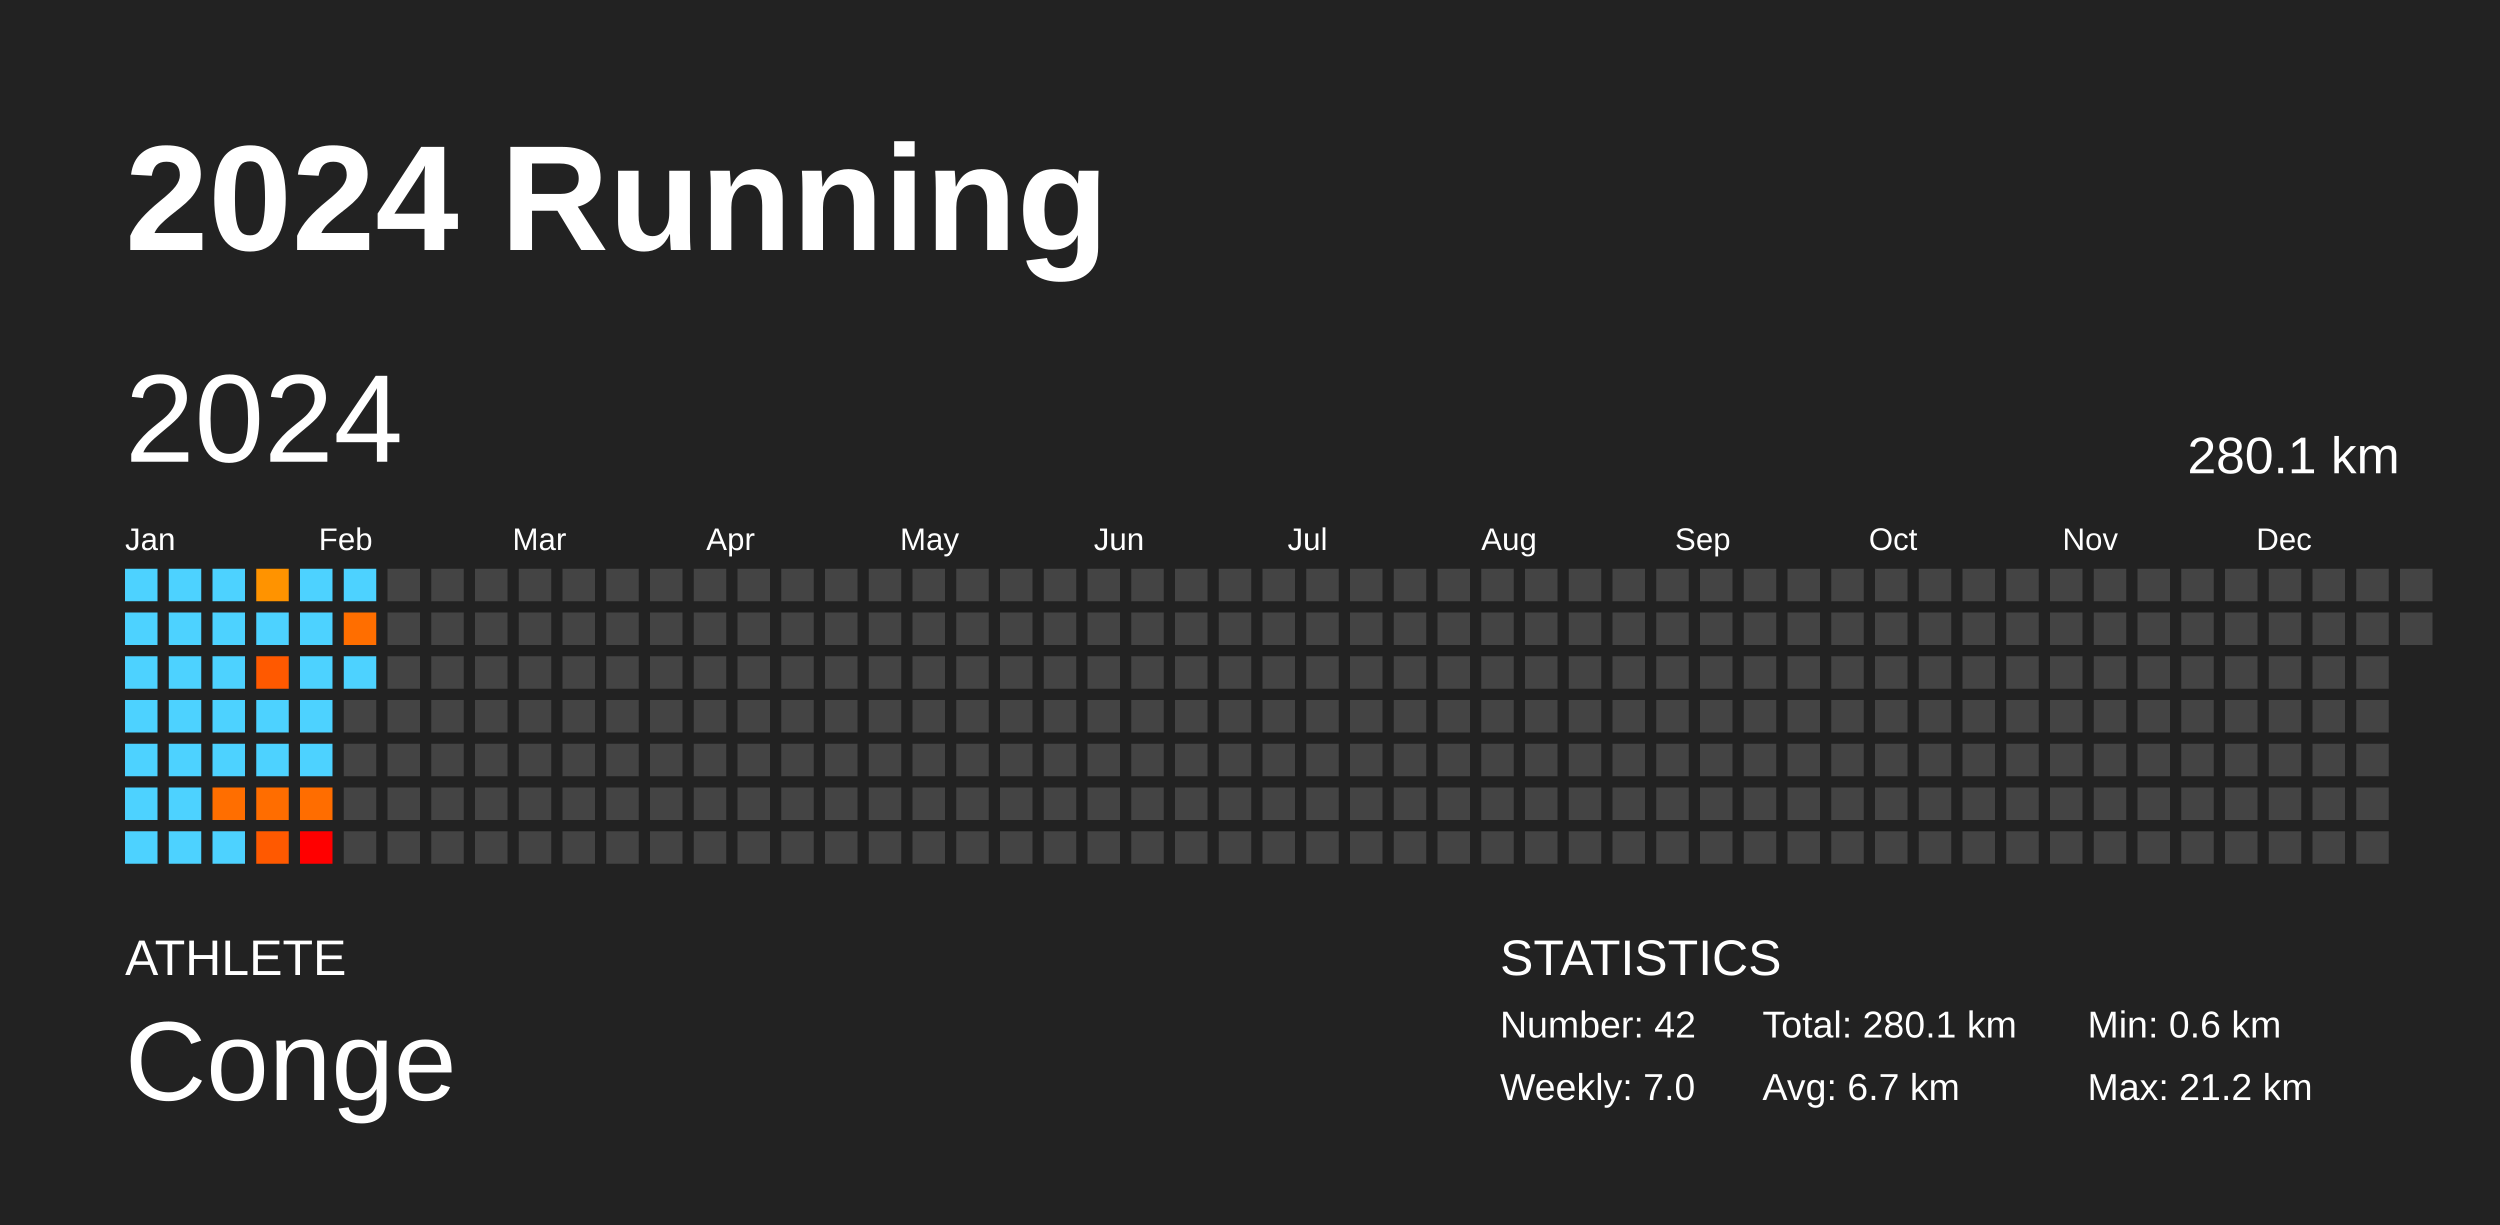
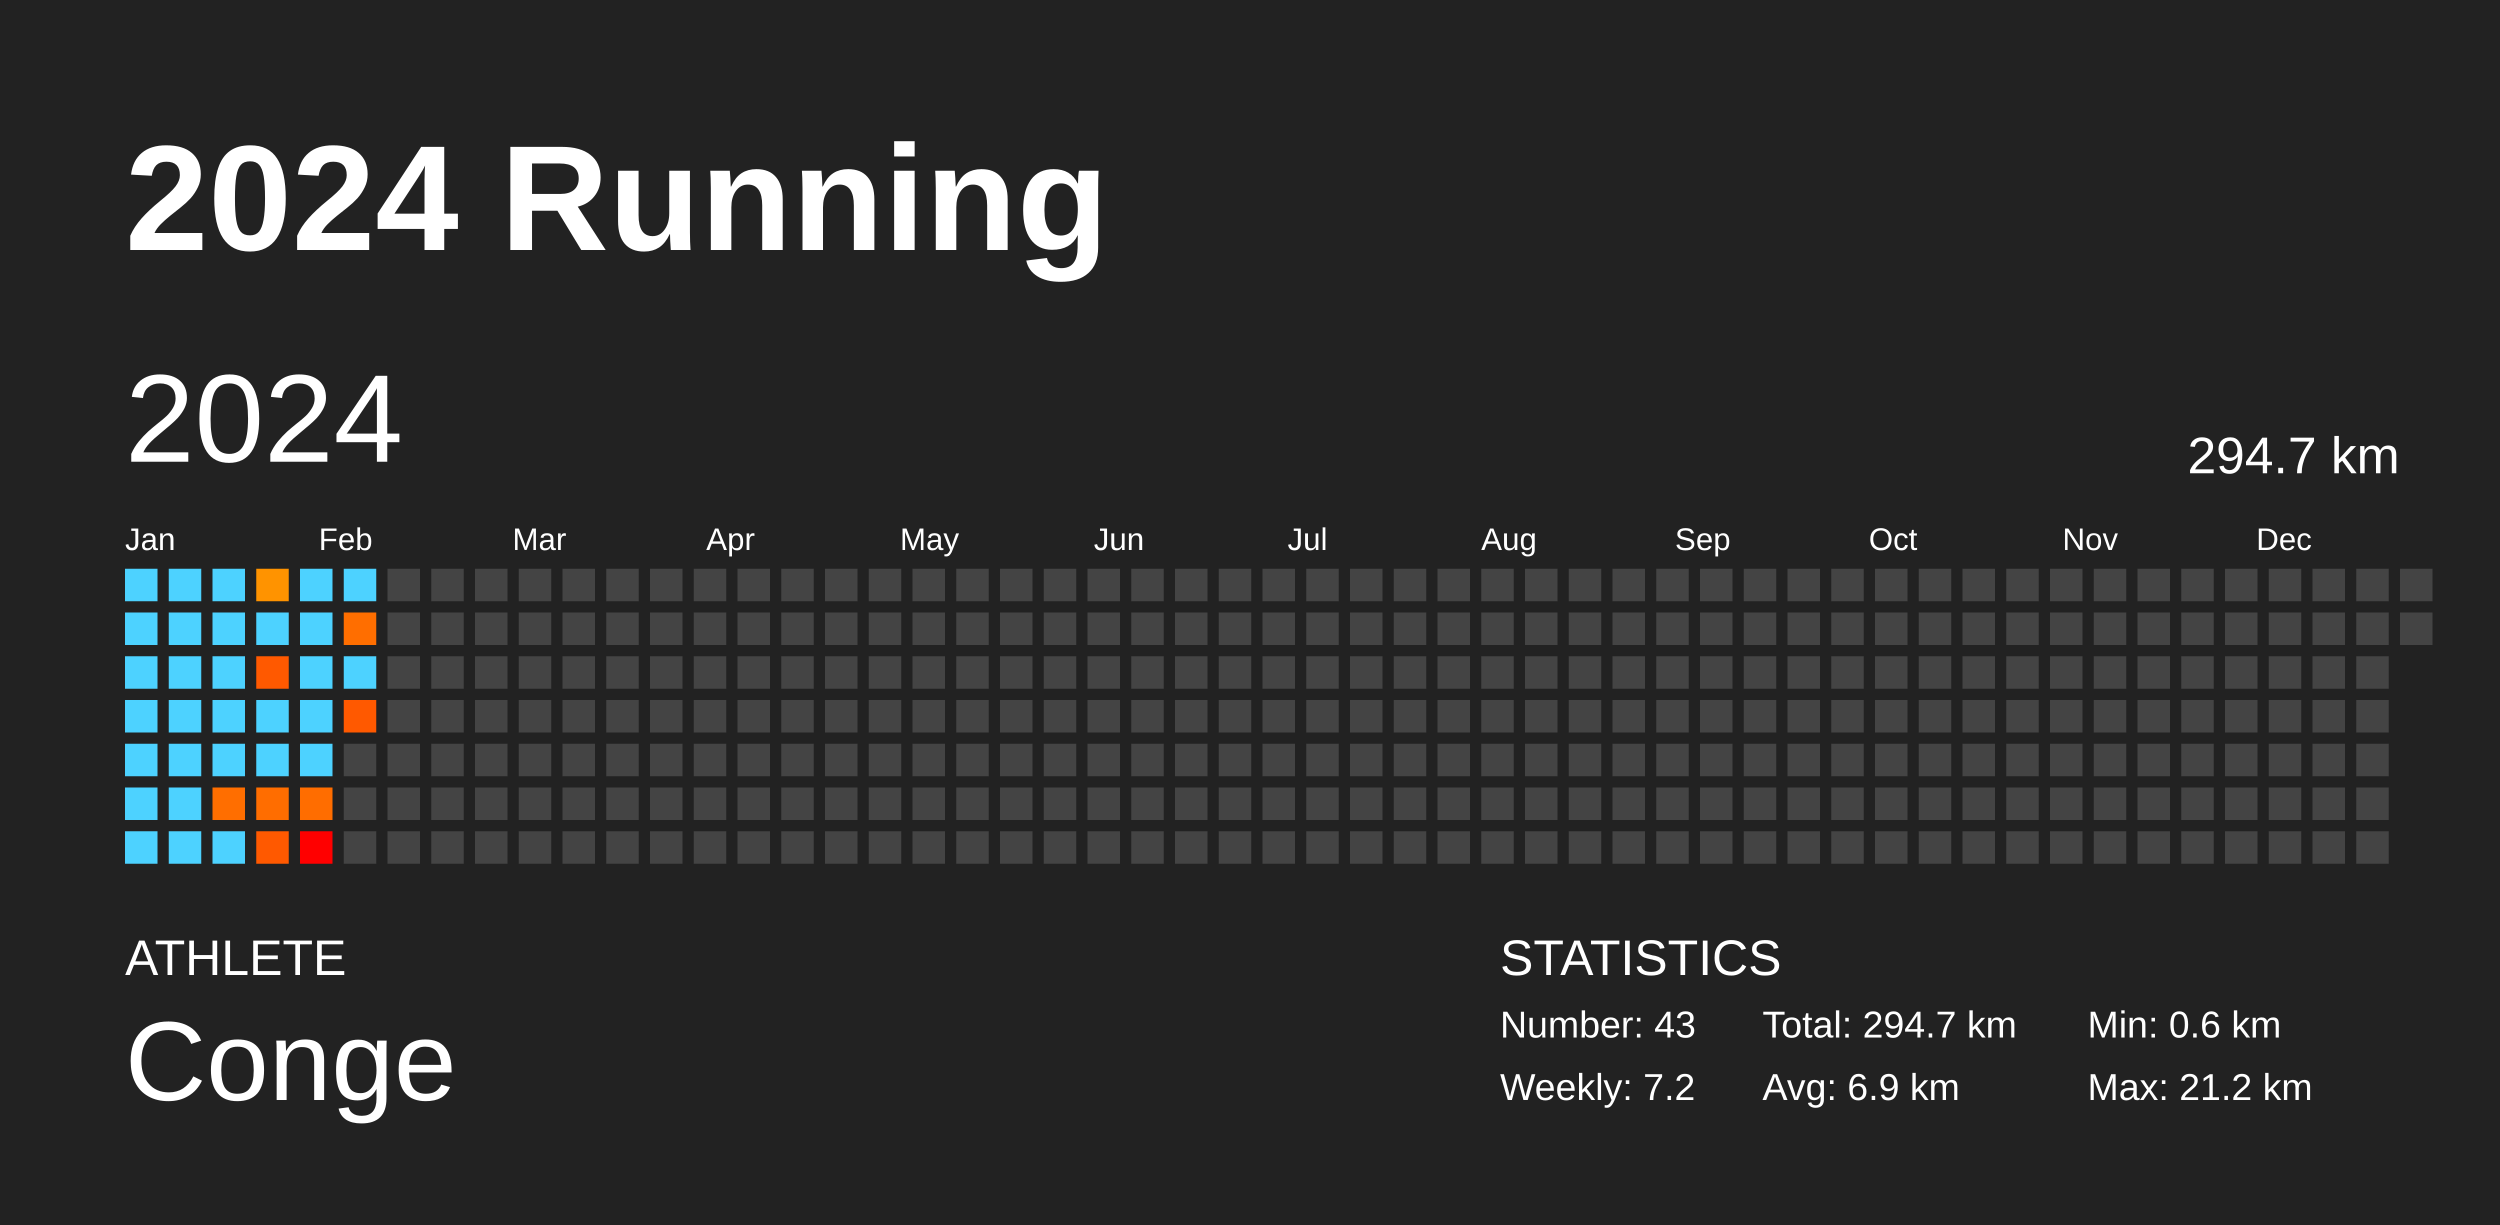
<svg xmlns="http://www.w3.org/2000/svg" baseProfile="full" height="98mm" version="1.1" viewBox="0,0,200,98" width="200mm">
  <defs />
  <rect fill="#222222" height="98" width="200" x="0" y="0" />
  <text fill="#FFFFFF" style="font-size:12px; font-family:Arial; font-weight:bold;" x="10" y="20">2024 Running</text>
  <text fill="#FFFFFF" style="font-size:4px; font-family:Arial" x="10" y="78">ATHLETE</text>
  <text fill="#FFFFFF" style="font-size:9px; font-family:Arial" x="10" y="88">Conge</text>
  <text fill="#FFFFFF" style="font-size:4px; font-family:Arial" x="120" y="78">STATISTICS</text>
-   <text fill="#FFFFFF" style="font-size:3px; font-family:Arial" x="120" y="83">Number: 42</text>
-   <text fill="#FFFFFF" style="font-size:3px; font-family:Arial" x="120" y="88">Weekly: 7.0</text>
-   <text fill="#FFFFFF" style="font-size:3px; font-family:Arial" x="141" y="83">Total: 280.1 km</text>
-   <text fill="#FFFFFF" style="font-size:3px; font-family:Arial" x="141" y="88">Avg: 6.7 km</text>
+   <text fill="#FFFFFF" style="font-size:3px; font-family:Arial" x="120" y="83">Number: 43</text>
+   <text fill="#FFFFFF" style="font-size:3px; font-family:Arial" x="120" y="88">Weekly: 7.2</text>
+   <text fill="#FFFFFF" style="font-size:3px; font-family:Arial" x="141" y="83">Total: 294.7 km</text>
+   <text fill="#FFFFFF" style="font-size:3px; font-family:Arial" x="141" y="88">Avg: 6.9 km</text>
  <text fill="#FFFFFF" style="font-size:3px; font-family:Arial" x="167" y="83">Min: 0.6 km</text>
  <text fill="#FFFFFF" style="font-size:3px; font-family:Arial" x="167" y="88">Max: 21.2 km</text>
  <text dominant-baseline="hanging" fill="#FFFFFF" style="font-size:10.0px; font-family:Arial;" x="10" y="30">2024</text>
-   <text dominant-baseline="hanging" fill="#FFFFFF" style="font-size:4.125px; font-family:Arial;" x="175" y="35">280.1 km</text>
+   <text dominant-baseline="hanging" fill="#FFFFFF" style="font-size:4.125px; font-family:Arial;" x="175" y="35">294.7 km</text>
  <text fill="#FFFFFF" style="font-size:2.5px; font-family:Arial" x="10.0" y="44">Jan</text>
  <text fill="#FFFFFF" style="font-size:2.5px; font-family:Arial" x="25.5" y="44">Feb</text>
  <text fill="#FFFFFF" style="font-size:2.5px; font-family:Arial" x="41.0" y="44">Mar</text>
  <text fill="#FFFFFF" style="font-size:2.5px; font-family:Arial" x="56.5" y="44">Apr</text>
  <text fill="#FFFFFF" style="font-size:2.5px; font-family:Arial" x="72.0" y="44">May</text>
  <text fill="#FFFFFF" style="font-size:2.5px; font-family:Arial" x="87.5" y="44">Jun</text>
  <text fill="#FFFFFF" style="font-size:2.5px; font-family:Arial" x="103.0" y="44">Jul</text>
  <text fill="#FFFFFF" style="font-size:2.5px; font-family:Arial" x="118.5" y="44">Aug</text>
  <text fill="#FFFFFF" style="font-size:2.5px; font-family:Arial" x="134.0" y="44">Sep</text>
  <text fill="#FFFFFF" style="font-size:2.5px; font-family:Arial" x="149.5" y="44">Oct</text>
  <text fill="#FFFFFF" style="font-size:2.5px; font-family:Arial" x="165.0" y="44">Nov</text>
  <text fill="#FFFFFF" style="font-size:2.5px; font-family:Arial" x="180.5" y="44">Dec</text>
  <rect fill="#4dd2ff" height="2.6" width="2.6" x="10.0" y="45.5" />
  <rect fill="#4dd2ff" height="2.6" width="2.6" x="10.0" y="49.0" />
  <rect fill="#4dd2ff" height="2.6" width="2.6" x="10.0" y="52.5" />
  <rect fill="#4dd2ff" height="2.6" width="2.6" x="10.0" y="56.0" />
  <rect fill="#4dd2ff" height="2.6" width="2.6" x="10.0" y="59.5" />
  <rect fill="#4dd2ff" height="2.6" width="2.6" x="10.0" y="63.0" />
  <rect fill="#4dd2ff" height="2.6" width="2.6" x="10.0" y="66.5" />
  <rect fill="#4dd2ff" height="2.6" width="2.6" x="13.5" y="45.5" />
  <rect fill="#4dd2ff" height="2.6" width="2.6" x="13.5" y="49.0" />
  <rect fill="#4dd2ff" height="2.6" width="2.6" x="13.5" y="52.5" />
  <rect fill="#4dd2ff" height="2.6" width="2.6" x="13.5" y="56.0" />
  <rect fill="#4dd2ff" height="2.6" width="2.6" x="13.5" y="59.5" />
  <rect fill="#4dd2ff" height="2.6" width="2.6" x="13.5" y="63.0" />
  <rect fill="#4dd2ff" height="2.6" width="2.6" x="13.5" y="66.5" />
  <rect fill="#4dd2ff" height="2.6" width="2.6" x="17.0" y="45.5" />
  <rect fill="#4dd2ff" height="2.6" width="2.6" x="17.0" y="49.0" />
  <rect fill="#4dd2ff" height="2.6" width="2.6" x="17.0" y="52.5" />
  <rect fill="#4dd2ff" height="2.6" width="2.6" x="17.0" y="56.0" />
  <rect fill="#4dd2ff" height="2.6" width="2.6" x="17.0" y="59.5" />
  <rect fill="#ff6e00" height="2.6" width="2.6" x="17.0" y="63.0" />
  <rect fill="#4dd2ff" height="2.6" width="2.6" x="17.0" y="66.5" />
  <rect fill="#ff9300" height="2.6" width="2.6" x="20.5" y="45.5" />
  <rect fill="#4dd2ff" height="2.6" width="2.6" x="20.5" y="49.0" />
  <rect fill="#ff5900" height="2.6" width="2.6" x="20.5" y="52.5" />
  <rect fill="#4dd2ff" height="2.6" width="2.6" x="20.5" y="56.0" />
  <rect fill="#4dd2ff" height="2.6" width="2.6" x="20.5" y="59.5" />
  <rect fill="#ff6d00" height="2.6" width="2.6" x="20.5" y="63.0" />
  <rect fill="#ff5900" height="2.6" width="2.6" x="20.5" y="66.5" />
  <rect fill="#4dd2ff" height="2.6" width="2.6" x="24.0" y="45.5" />
  <rect fill="#4dd2ff" height="2.6" width="2.6" x="24.0" y="49.0" />
  <rect fill="#4dd2ff" height="2.6" width="2.6" x="24.0" y="52.5" />
  <rect fill="#4dd2ff" height="2.6" width="2.6" x="24.0" y="56.0" />
  <rect fill="#4dd2ff" height="2.6" width="2.6" x="24.0" y="59.5" />
  <rect fill="#ff6d00" height="2.6" width="2.6" x="24.0" y="63.0" />
  <rect fill="red" height="2.6" width="2.6" x="24.0" y="66.5" />
  <rect fill="#4dd2ff" height="2.6" width="2.6" x="27.5" y="45.5" />
  <rect fill="#ff6e00" height="2.6" width="2.6" x="27.5" y="49.0" />
  <rect fill="#4dd2ff" height="2.6" width="2.6" x="27.5" y="52.5" />
-   <rect fill="#444444" height="2.6" width="2.6" x="27.5" y="56.0" />
+   <rect fill="#ff5900" height="2.6" width="2.6" x="27.5" y="56.0" />
  <rect fill="#444444" height="2.6" width="2.6" x="27.5" y="59.5" />
  <rect fill="#444444" height="2.6" width="2.6" x="27.5" y="63.0" />
  <rect fill="#444444" height="2.6" width="2.6" x="27.5" y="66.5" />
  <rect fill="#444444" height="2.6" width="2.6" x="31.0" y="45.5" />
  <rect fill="#444444" height="2.6" width="2.6" x="31.0" y="49.0" />
  <rect fill="#444444" height="2.6" width="2.6" x="31.0" y="52.5" />
  <rect fill="#444444" height="2.6" width="2.6" x="31.0" y="56.0" />
  <rect fill="#444444" height="2.6" width="2.6" x="31.0" y="59.5" />
  <rect fill="#444444" height="2.6" width="2.6" x="31.0" y="63.0" />
  <rect fill="#444444" height="2.6" width="2.6" x="31.0" y="66.5" />
  <rect fill="#444444" height="2.6" width="2.6" x="34.5" y="45.5" />
  <rect fill="#444444" height="2.6" width="2.6" x="34.5" y="49.0" />
  <rect fill="#444444" height="2.6" width="2.6" x="34.5" y="52.5" />
  <rect fill="#444444" height="2.6" width="2.6" x="34.5" y="56.0" />
  <rect fill="#444444" height="2.6" width="2.6" x="34.5" y="59.5" />
  <rect fill="#444444" height="2.6" width="2.6" x="34.5" y="63.0" />
  <rect fill="#444444" height="2.6" width="2.6" x="34.5" y="66.5" />
  <rect fill="#444444" height="2.6" width="2.6" x="38.0" y="45.5" />
  <rect fill="#444444" height="2.6" width="2.6" x="38.0" y="49.0" />
  <rect fill="#444444" height="2.6" width="2.6" x="38.0" y="52.5" />
  <rect fill="#444444" height="2.6" width="2.6" x="38.0" y="56.0" />
  <rect fill="#444444" height="2.6" width="2.6" x="38.0" y="59.5" />
  <rect fill="#444444" height="2.6" width="2.6" x="38.0" y="63.0" />
  <rect fill="#444444" height="2.6" width="2.6" x="38.0" y="66.5" />
  <rect fill="#444444" height="2.6" width="2.6" x="41.5" y="45.5" />
  <rect fill="#444444" height="2.6" width="2.6" x="41.5" y="49.0" />
  <rect fill="#444444" height="2.6" width="2.6" x="41.5" y="52.5" />
  <rect fill="#444444" height="2.6" width="2.6" x="41.5" y="56.0" />
  <rect fill="#444444" height="2.6" width="2.6" x="41.5" y="59.5" />
  <rect fill="#444444" height="2.6" width="2.6" x="41.5" y="63.0" />
  <rect fill="#444444" height="2.6" width="2.6" x="41.5" y="66.5" />
  <rect fill="#444444" height="2.6" width="2.6" x="45.0" y="45.5" />
  <rect fill="#444444" height="2.6" width="2.6" x="45.0" y="49.0" />
  <rect fill="#444444" height="2.6" width="2.6" x="45.0" y="52.5" />
  <rect fill="#444444" height="2.6" width="2.6" x="45.0" y="56.0" />
  <rect fill="#444444" height="2.6" width="2.6" x="45.0" y="59.5" />
  <rect fill="#444444" height="2.6" width="2.6" x="45.0" y="63.0" />
  <rect fill="#444444" height="2.6" width="2.6" x="45.0" y="66.5" />
  <rect fill="#444444" height="2.6" width="2.6" x="48.5" y="45.5" />
  <rect fill="#444444" height="2.6" width="2.6" x="48.5" y="49.0" />
  <rect fill="#444444" height="2.6" width="2.6" x="48.5" y="52.5" />
  <rect fill="#444444" height="2.6" width="2.6" x="48.5" y="56.0" />
  <rect fill="#444444" height="2.6" width="2.6" x="48.5" y="59.5" />
  <rect fill="#444444" height="2.6" width="2.6" x="48.5" y="63.0" />
  <rect fill="#444444" height="2.6" width="2.6" x="48.5" y="66.5" />
  <rect fill="#444444" height="2.6" width="2.6" x="52.0" y="45.5" />
  <rect fill="#444444" height="2.6" width="2.6" x="52.0" y="49.0" />
  <rect fill="#444444" height="2.6" width="2.6" x="52.0" y="52.5" />
  <rect fill="#444444" height="2.6" width="2.6" x="52.0" y="56.0" />
  <rect fill="#444444" height="2.6" width="2.6" x="52.0" y="59.5" />
  <rect fill="#444444" height="2.6" width="2.6" x="52.0" y="63.0" />
  <rect fill="#444444" height="2.6" width="2.6" x="52.0" y="66.5" />
  <rect fill="#444444" height="2.6" width="2.6" x="55.5" y="45.5" />
  <rect fill="#444444" height="2.6" width="2.6" x="55.5" y="49.0" />
  <rect fill="#444444" height="2.6" width="2.6" x="55.5" y="52.5" />
  <rect fill="#444444" height="2.6" width="2.6" x="55.5" y="56.0" />
  <rect fill="#444444" height="2.6" width="2.6" x="55.5" y="59.5" />
  <rect fill="#444444" height="2.6" width="2.6" x="55.5" y="63.0" />
  <rect fill="#444444" height="2.6" width="2.6" x="55.5" y="66.5" />
  <rect fill="#444444" height="2.6" width="2.6" x="59.0" y="45.5" />
  <rect fill="#444444" height="2.6" width="2.6" x="59.0" y="49.0" />
  <rect fill="#444444" height="2.6" width="2.6" x="59.0" y="52.5" />
  <rect fill="#444444" height="2.6" width="2.6" x="59.0" y="56.0" />
  <rect fill="#444444" height="2.6" width="2.6" x="59.0" y="59.5" />
  <rect fill="#444444" height="2.6" width="2.6" x="59.0" y="63.0" />
  <rect fill="#444444" height="2.6" width="2.6" x="59.0" y="66.5" />
  <rect fill="#444444" height="2.6" width="2.6" x="62.5" y="45.5" />
  <rect fill="#444444" height="2.6" width="2.6" x="62.5" y="49.0" />
  <rect fill="#444444" height="2.6" width="2.6" x="62.5" y="52.5" />
  <rect fill="#444444" height="2.6" width="2.6" x="62.5" y="56.0" />
  <rect fill="#444444" height="2.6" width="2.6" x="62.5" y="59.5" />
  <rect fill="#444444" height="2.6" width="2.6" x="62.5" y="63.0" />
  <rect fill="#444444" height="2.6" width="2.6" x="62.5" y="66.5" />
  <rect fill="#444444" height="2.6" width="2.6" x="66.0" y="45.5" />
  <rect fill="#444444" height="2.6" width="2.6" x="66.0" y="49.0" />
  <rect fill="#444444" height="2.6" width="2.6" x="66.0" y="52.5" />
  <rect fill="#444444" height="2.6" width="2.6" x="66.0" y="56.0" />
  <rect fill="#444444" height="2.6" width="2.6" x="66.0" y="59.5" />
  <rect fill="#444444" height="2.6" width="2.6" x="66.0" y="63.0" />
  <rect fill="#444444" height="2.6" width="2.6" x="66.0" y="66.5" />
  <rect fill="#444444" height="2.6" width="2.6" x="69.5" y="45.5" />
  <rect fill="#444444" height="2.6" width="2.6" x="69.5" y="49.0" />
  <rect fill="#444444" height="2.6" width="2.6" x="69.5" y="52.5" />
  <rect fill="#444444" height="2.6" width="2.6" x="69.5" y="56.0" />
  <rect fill="#444444" height="2.6" width="2.6" x="69.5" y="59.5" />
  <rect fill="#444444" height="2.6" width="2.6" x="69.5" y="63.0" />
  <rect fill="#444444" height="2.6" width="2.6" x="69.5" y="66.5" />
  <rect fill="#444444" height="2.6" width="2.6" x="73.0" y="45.5" />
  <rect fill="#444444" height="2.6" width="2.6" x="73.0" y="49.0" />
  <rect fill="#444444" height="2.6" width="2.6" x="73.0" y="52.5" />
  <rect fill="#444444" height="2.6" width="2.6" x="73.0" y="56.0" />
  <rect fill="#444444" height="2.6" width="2.6" x="73.0" y="59.5" />
  <rect fill="#444444" height="2.6" width="2.6" x="73.0" y="63.0" />
  <rect fill="#444444" height="2.6" width="2.6" x="73.0" y="66.5" />
  <rect fill="#444444" height="2.6" width="2.6" x="76.5" y="45.5" />
  <rect fill="#444444" height="2.6" width="2.6" x="76.5" y="49.0" />
  <rect fill="#444444" height="2.6" width="2.6" x="76.5" y="52.5" />
  <rect fill="#444444" height="2.6" width="2.6" x="76.5" y="56.0" />
  <rect fill="#444444" height="2.6" width="2.6" x="76.5" y="59.5" />
  <rect fill="#444444" height="2.6" width="2.6" x="76.5" y="63.0" />
  <rect fill="#444444" height="2.6" width="2.6" x="76.5" y="66.5" />
  <rect fill="#444444" height="2.6" width="2.6" x="80.0" y="45.5" />
  <rect fill="#444444" height="2.6" width="2.6" x="80.0" y="49.0" />
  <rect fill="#444444" height="2.6" width="2.6" x="80.0" y="52.5" />
  <rect fill="#444444" height="2.6" width="2.6" x="80.0" y="56.0" />
  <rect fill="#444444" height="2.6" width="2.6" x="80.0" y="59.5" />
  <rect fill="#444444" height="2.6" width="2.6" x="80.0" y="63.0" />
  <rect fill="#444444" height="2.6" width="2.6" x="80.0" y="66.5" />
  <rect fill="#444444" height="2.6" width="2.6" x="83.5" y="45.5" />
  <rect fill="#444444" height="2.6" width="2.6" x="83.5" y="49.0" />
  <rect fill="#444444" height="2.6" width="2.6" x="83.5" y="52.5" />
  <rect fill="#444444" height="2.6" width="2.6" x="83.5" y="56.0" />
  <rect fill="#444444" height="2.6" width="2.6" x="83.5" y="59.5" />
  <rect fill="#444444" height="2.6" width="2.6" x="83.5" y="63.0" />
  <rect fill="#444444" height="2.6" width="2.6" x="83.5" y="66.5" />
  <rect fill="#444444" height="2.6" width="2.6" x="87.0" y="45.5" />
  <rect fill="#444444" height="2.6" width="2.6" x="87.0" y="49.0" />
  <rect fill="#444444" height="2.6" width="2.6" x="87.0" y="52.5" />
  <rect fill="#444444" height="2.6" width="2.6" x="87.0" y="56.0" />
  <rect fill="#444444" height="2.6" width="2.6" x="87.0" y="59.5" />
  <rect fill="#444444" height="2.6" width="2.6" x="87.0" y="63.0" />
  <rect fill="#444444" height="2.6" width="2.6" x="87.0" y="66.5" />
  <rect fill="#444444" height="2.6" width="2.6" x="90.5" y="45.5" />
  <rect fill="#444444" height="2.6" width="2.6" x="90.5" y="49.0" />
  <rect fill="#444444" height="2.6" width="2.6" x="90.5" y="52.5" />
  <rect fill="#444444" height="2.6" width="2.6" x="90.5" y="56.0" />
  <rect fill="#444444" height="2.6" width="2.6" x="90.5" y="59.5" />
  <rect fill="#444444" height="2.6" width="2.6" x="90.5" y="63.0" />
  <rect fill="#444444" height="2.6" width="2.6" x="90.5" y="66.5" />
  <rect fill="#444444" height="2.6" width="2.6" x="94.0" y="45.5" />
  <rect fill="#444444" height="2.6" width="2.6" x="94.0" y="49.0" />
  <rect fill="#444444" height="2.6" width="2.6" x="94.0" y="52.5" />
  <rect fill="#444444" height="2.6" width="2.6" x="94.0" y="56.0" />
  <rect fill="#444444" height="2.6" width="2.6" x="94.0" y="59.5" />
  <rect fill="#444444" height="2.6" width="2.6" x="94.0" y="63.0" />
  <rect fill="#444444" height="2.6" width="2.6" x="94.0" y="66.5" />
  <rect fill="#444444" height="2.6" width="2.6" x="97.5" y="45.5" />
  <rect fill="#444444" height="2.6" width="2.6" x="97.5" y="49.0" />
  <rect fill="#444444" height="2.6" width="2.6" x="97.5" y="52.5" />
  <rect fill="#444444" height="2.6" width="2.6" x="97.5" y="56.0" />
  <rect fill="#444444" height="2.6" width="2.6" x="97.5" y="59.5" />
  <rect fill="#444444" height="2.6" width="2.6" x="97.5" y="63.0" />
  <rect fill="#444444" height="2.6" width="2.6" x="97.5" y="66.5" />
  <rect fill="#444444" height="2.6" width="2.6" x="101.0" y="45.5" />
  <rect fill="#444444" height="2.6" width="2.6" x="101.0" y="49.0" />
  <rect fill="#444444" height="2.6" width="2.6" x="101.0" y="52.5" />
  <rect fill="#444444" height="2.6" width="2.6" x="101.0" y="56.0" />
  <rect fill="#444444" height="2.6" width="2.6" x="101.0" y="59.5" />
  <rect fill="#444444" height="2.6" width="2.6" x="101.0" y="63.0" />
  <rect fill="#444444" height="2.6" width="2.6" x="101.0" y="66.5" />
  <rect fill="#444444" height="2.6" width="2.6" x="104.5" y="45.5" />
  <rect fill="#444444" height="2.6" width="2.6" x="104.5" y="49.0" />
  <rect fill="#444444" height="2.6" width="2.6" x="104.5" y="52.5" />
  <rect fill="#444444" height="2.6" width="2.6" x="104.5" y="56.0" />
  <rect fill="#444444" height="2.6" width="2.6" x="104.5" y="59.5" />
  <rect fill="#444444" height="2.6" width="2.6" x="104.5" y="63.0" />
  <rect fill="#444444" height="2.6" width="2.6" x="104.5" y="66.5" />
  <rect fill="#444444" height="2.6" width="2.6" x="108.0" y="45.5" />
  <rect fill="#444444" height="2.6" width="2.6" x="108.0" y="49.0" />
  <rect fill="#444444" height="2.6" width="2.6" x="108.0" y="52.5" />
  <rect fill="#444444" height="2.6" width="2.6" x="108.0" y="56.0" />
  <rect fill="#444444" height="2.6" width="2.6" x="108.0" y="59.5" />
  <rect fill="#444444" height="2.6" width="2.6" x="108.0" y="63.0" />
  <rect fill="#444444" height="2.6" width="2.6" x="108.0" y="66.5" />
  <rect fill="#444444" height="2.6" width="2.6" x="111.5" y="45.5" />
  <rect fill="#444444" height="2.6" width="2.6" x="111.5" y="49.0" />
  <rect fill="#444444" height="2.6" width="2.6" x="111.5" y="52.5" />
  <rect fill="#444444" height="2.6" width="2.6" x="111.5" y="56.0" />
  <rect fill="#444444" height="2.6" width="2.6" x="111.5" y="59.5" />
  <rect fill="#444444" height="2.6" width="2.6" x="111.5" y="63.0" />
  <rect fill="#444444" height="2.6" width="2.6" x="111.5" y="66.5" />
  <rect fill="#444444" height="2.6" width="2.6" x="115.0" y="45.5" />
  <rect fill="#444444" height="2.6" width="2.6" x="115.0" y="49.0" />
  <rect fill="#444444" height="2.6" width="2.6" x="115.0" y="52.5" />
  <rect fill="#444444" height="2.6" width="2.6" x="115.0" y="56.0" />
  <rect fill="#444444" height="2.6" width="2.6" x="115.0" y="59.5" />
  <rect fill="#444444" height="2.6" width="2.6" x="115.0" y="63.0" />
  <rect fill="#444444" height="2.6" width="2.6" x="115.0" y="66.5" />
  <rect fill="#444444" height="2.6" width="2.6" x="118.5" y="45.5" />
  <rect fill="#444444" height="2.6" width="2.6" x="118.5" y="49.0" />
  <rect fill="#444444" height="2.6" width="2.6" x="118.5" y="52.5" />
  <rect fill="#444444" height="2.6" width="2.6" x="118.5" y="56.0" />
  <rect fill="#444444" height="2.6" width="2.6" x="118.5" y="59.5" />
  <rect fill="#444444" height="2.6" width="2.6" x="118.5" y="63.0" />
  <rect fill="#444444" height="2.6" width="2.6" x="118.5" y="66.5" />
  <rect fill="#444444" height="2.6" width="2.6" x="122.0" y="45.5" />
  <rect fill="#444444" height="2.6" width="2.6" x="122.0" y="49.0" />
  <rect fill="#444444" height="2.6" width="2.6" x="122.0" y="52.5" />
  <rect fill="#444444" height="2.6" width="2.6" x="122.0" y="56.0" />
  <rect fill="#444444" height="2.6" width="2.6" x="122.0" y="59.5" />
  <rect fill="#444444" height="2.6" width="2.6" x="122.0" y="63.0" />
  <rect fill="#444444" height="2.6" width="2.6" x="122.0" y="66.5" />
  <rect fill="#444444" height="2.6" width="2.6" x="125.5" y="45.5" />
  <rect fill="#444444" height="2.6" width="2.6" x="125.5" y="49.0" />
  <rect fill="#444444" height="2.6" width="2.6" x="125.5" y="52.5" />
  <rect fill="#444444" height="2.6" width="2.6" x="125.5" y="56.0" />
  <rect fill="#444444" height="2.6" width="2.6" x="125.5" y="59.5" />
  <rect fill="#444444" height="2.6" width="2.6" x="125.5" y="63.0" />
  <rect fill="#444444" height="2.6" width="2.6" x="125.5" y="66.5" />
  <rect fill="#444444" height="2.6" width="2.6" x="129.0" y="45.5" />
  <rect fill="#444444" height="2.6" width="2.6" x="129.0" y="49.0" />
  <rect fill="#444444" height="2.6" width="2.6" x="129.0" y="52.5" />
  <rect fill="#444444" height="2.6" width="2.6" x="129.0" y="56.0" />
  <rect fill="#444444" height="2.6" width="2.6" x="129.0" y="59.5" />
  <rect fill="#444444" height="2.6" width="2.6" x="129.0" y="63.0" />
  <rect fill="#444444" height="2.6" width="2.6" x="129.0" y="66.5" />
  <rect fill="#444444" height="2.6" width="2.6" x="132.5" y="45.5" />
  <rect fill="#444444" height="2.6" width="2.6" x="132.5" y="49.0" />
  <rect fill="#444444" height="2.6" width="2.6" x="132.5" y="52.5" />
  <rect fill="#444444" height="2.6" width="2.6" x="132.5" y="56.0" />
  <rect fill="#444444" height="2.6" width="2.6" x="132.5" y="59.5" />
  <rect fill="#444444" height="2.6" width="2.6" x="132.5" y="63.0" />
  <rect fill="#444444" height="2.6" width="2.6" x="132.5" y="66.5" />
  <rect fill="#444444" height="2.6" width="2.6" x="136.0" y="45.5" />
  <rect fill="#444444" height="2.6" width="2.6" x="136.0" y="49.0" />
  <rect fill="#444444" height="2.6" width="2.6" x="136.0" y="52.5" />
  <rect fill="#444444" height="2.6" width="2.6" x="136.0" y="56.0" />
  <rect fill="#444444" height="2.6" width="2.6" x="136.0" y="59.5" />
  <rect fill="#444444" height="2.6" width="2.6" x="136.0" y="63.0" />
  <rect fill="#444444" height="2.6" width="2.6" x="136.0" y="66.5" />
  <rect fill="#444444" height="2.6" width="2.6" x="139.5" y="45.5" />
  <rect fill="#444444" height="2.6" width="2.6" x="139.5" y="49.0" />
  <rect fill="#444444" height="2.6" width="2.6" x="139.5" y="52.5" />
  <rect fill="#444444" height="2.6" width="2.6" x="139.5" y="56.0" />
  <rect fill="#444444" height="2.6" width="2.6" x="139.5" y="59.5" />
  <rect fill="#444444" height="2.6" width="2.6" x="139.5" y="63.0" />
  <rect fill="#444444" height="2.6" width="2.6" x="139.5" y="66.5" />
  <rect fill="#444444" height="2.6" width="2.6" x="143.0" y="45.5" />
  <rect fill="#444444" height="2.6" width="2.6" x="143.0" y="49.0" />
  <rect fill="#444444" height="2.6" width="2.6" x="143.0" y="52.5" />
  <rect fill="#444444" height="2.6" width="2.6" x="143.0" y="56.0" />
  <rect fill="#444444" height="2.6" width="2.6" x="143.0" y="59.5" />
  <rect fill="#444444" height="2.6" width="2.6" x="143.0" y="63.0" />
  <rect fill="#444444" height="2.6" width="2.6" x="143.0" y="66.5" />
  <rect fill="#444444" height="2.6" width="2.6" x="146.5" y="45.5" />
  <rect fill="#444444" height="2.6" width="2.6" x="146.5" y="49.0" />
  <rect fill="#444444" height="2.6" width="2.6" x="146.5" y="52.5" />
  <rect fill="#444444" height="2.6" width="2.6" x="146.5" y="56.0" />
  <rect fill="#444444" height="2.6" width="2.6" x="146.5" y="59.5" />
  <rect fill="#444444" height="2.6" width="2.6" x="146.5" y="63.0" />
  <rect fill="#444444" height="2.6" width="2.6" x="146.5" y="66.5" />
  <rect fill="#444444" height="2.6" width="2.6" x="150.0" y="45.5" />
  <rect fill="#444444" height="2.6" width="2.6" x="150.0" y="49.0" />
  <rect fill="#444444" height="2.6" width="2.6" x="150.0" y="52.5" />
  <rect fill="#444444" height="2.6" width="2.6" x="150.0" y="56.0" />
  <rect fill="#444444" height="2.6" width="2.6" x="150.0" y="59.5" />
  <rect fill="#444444" height="2.6" width="2.6" x="150.0" y="63.0" />
  <rect fill="#444444" height="2.6" width="2.6" x="150.0" y="66.5" />
  <rect fill="#444444" height="2.6" width="2.6" x="153.5" y="45.5" />
  <rect fill="#444444" height="2.6" width="2.6" x="153.5" y="49.0" />
  <rect fill="#444444" height="2.6" width="2.6" x="153.5" y="52.5" />
  <rect fill="#444444" height="2.6" width="2.6" x="153.5" y="56.0" />
  <rect fill="#444444" height="2.6" width="2.6" x="153.5" y="59.5" />
  <rect fill="#444444" height="2.6" width="2.6" x="153.5" y="63.0" />
  <rect fill="#444444" height="2.6" width="2.6" x="153.5" y="66.5" />
  <rect fill="#444444" height="2.6" width="2.6" x="157.0" y="45.5" />
  <rect fill="#444444" height="2.6" width="2.6" x="157.0" y="49.0" />
  <rect fill="#444444" height="2.6" width="2.6" x="157.0" y="52.5" />
  <rect fill="#444444" height="2.6" width="2.6" x="157.0" y="56.0" />
  <rect fill="#444444" height="2.6" width="2.6" x="157.0" y="59.5" />
  <rect fill="#444444" height="2.6" width="2.6" x="157.0" y="63.0" />
  <rect fill="#444444" height="2.6" width="2.6" x="157.0" y="66.5" />
  <rect fill="#444444" height="2.6" width="2.6" x="160.5" y="45.5" />
  <rect fill="#444444" height="2.6" width="2.6" x="160.5" y="49.0" />
  <rect fill="#444444" height="2.6" width="2.6" x="160.5" y="52.5" />
  <rect fill="#444444" height="2.6" width="2.6" x="160.5" y="56.0" />
  <rect fill="#444444" height="2.6" width="2.6" x="160.5" y="59.5" />
  <rect fill="#444444" height="2.6" width="2.6" x="160.5" y="63.0" />
  <rect fill="#444444" height="2.6" width="2.6" x="160.5" y="66.5" />
  <rect fill="#444444" height="2.6" width="2.6" x="164.0" y="45.5" />
  <rect fill="#444444" height="2.6" width="2.6" x="164.0" y="49.0" />
  <rect fill="#444444" height="2.6" width="2.6" x="164.0" y="52.5" />
  <rect fill="#444444" height="2.6" width="2.6" x="164.0" y="56.0" />
  <rect fill="#444444" height="2.6" width="2.6" x="164.0" y="59.5" />
  <rect fill="#444444" height="2.6" width="2.6" x="164.0" y="63.0" />
  <rect fill="#444444" height="2.6" width="2.6" x="164.0" y="66.5" />
  <rect fill="#444444" height="2.6" width="2.6" x="167.5" y="45.5" />
  <rect fill="#444444" height="2.6" width="2.6" x="167.5" y="49.0" />
  <rect fill="#444444" height="2.6" width="2.6" x="167.5" y="52.5" />
  <rect fill="#444444" height="2.6" width="2.6" x="167.5" y="56.0" />
  <rect fill="#444444" height="2.6" width="2.6" x="167.5" y="59.5" />
  <rect fill="#444444" height="2.6" width="2.6" x="167.5" y="63.0" />
  <rect fill="#444444" height="2.6" width="2.6" x="167.5" y="66.5" />
  <rect fill="#444444" height="2.6" width="2.6" x="171.0" y="45.5" />
  <rect fill="#444444" height="2.6" width="2.6" x="171.0" y="49.0" />
  <rect fill="#444444" height="2.6" width="2.6" x="171.0" y="52.5" />
  <rect fill="#444444" height="2.6" width="2.6" x="171.0" y="56.0" />
  <rect fill="#444444" height="2.6" width="2.6" x="171.0" y="59.5" />
  <rect fill="#444444" height="2.6" width="2.6" x="171.0" y="63.0" />
  <rect fill="#444444" height="2.6" width="2.6" x="171.0" y="66.5" />
  <rect fill="#444444" height="2.6" width="2.6" x="174.5" y="45.5" />
  <rect fill="#444444" height="2.6" width="2.6" x="174.5" y="49.0" />
  <rect fill="#444444" height="2.6" width="2.6" x="174.5" y="52.5" />
  <rect fill="#444444" height="2.6" width="2.6" x="174.5" y="56.0" />
  <rect fill="#444444" height="2.6" width="2.6" x="174.5" y="59.5" />
  <rect fill="#444444" height="2.6" width="2.6" x="174.5" y="63.0" />
  <rect fill="#444444" height="2.6" width="2.6" x="174.5" y="66.5" />
  <rect fill="#444444" height="2.6" width="2.6" x="178.0" y="45.5" />
  <rect fill="#444444" height="2.6" width="2.6" x="178.0" y="49.0" />
  <rect fill="#444444" height="2.6" width="2.6" x="178.0" y="52.5" />
  <rect fill="#444444" height="2.6" width="2.6" x="178.0" y="56.0" />
  <rect fill="#444444" height="2.6" width="2.6" x="178.0" y="59.5" />
  <rect fill="#444444" height="2.6" width="2.6" x="178.0" y="63.0" />
  <rect fill="#444444" height="2.6" width="2.6" x="178.0" y="66.5" />
  <rect fill="#444444" height="2.6" width="2.6" x="181.5" y="45.5" />
  <rect fill="#444444" height="2.6" width="2.6" x="181.5" y="49.0" />
  <rect fill="#444444" height="2.6" width="2.6" x="181.5" y="52.5" />
  <rect fill="#444444" height="2.6" width="2.6" x="181.5" y="56.0" />
  <rect fill="#444444" height="2.6" width="2.6" x="181.5" y="59.5" />
  <rect fill="#444444" height="2.6" width="2.6" x="181.5" y="63.0" />
  <rect fill="#444444" height="2.6" width="2.6" x="181.5" y="66.5" />
  <rect fill="#444444" height="2.6" width="2.6" x="185.0" y="45.5" />
  <rect fill="#444444" height="2.6" width="2.6" x="185.0" y="49.0" />
  <rect fill="#444444" height="2.6" width="2.6" x="185.0" y="52.5" />
  <rect fill="#444444" height="2.6" width="2.6" x="185.0" y="56.0" />
  <rect fill="#444444" height="2.6" width="2.6" x="185.0" y="59.5" />
  <rect fill="#444444" height="2.6" width="2.6" x="185.0" y="63.0" />
  <rect fill="#444444" height="2.6" width="2.6" x="185.0" y="66.5" />
  <rect fill="#444444" height="2.6" width="2.6" x="188.5" y="45.5" />
  <rect fill="#444444" height="2.6" width="2.6" x="188.5" y="49.0" />
  <rect fill="#444444" height="2.6" width="2.6" x="188.5" y="52.5" />
  <rect fill="#444444" height="2.6" width="2.6" x="188.5" y="56.0" />
  <rect fill="#444444" height="2.6" width="2.6" x="188.5" y="59.5" />
  <rect fill="#444444" height="2.6" width="2.6" x="188.5" y="63.0" />
  <rect fill="#444444" height="2.6" width="2.6" x="188.5" y="66.5" />
  <rect fill="#444444" height="2.6" width="2.6" x="192.0" y="45.5" />
  <rect fill="#444444" height="2.6" width="2.6" x="192.0" y="49.0" />
</svg>
